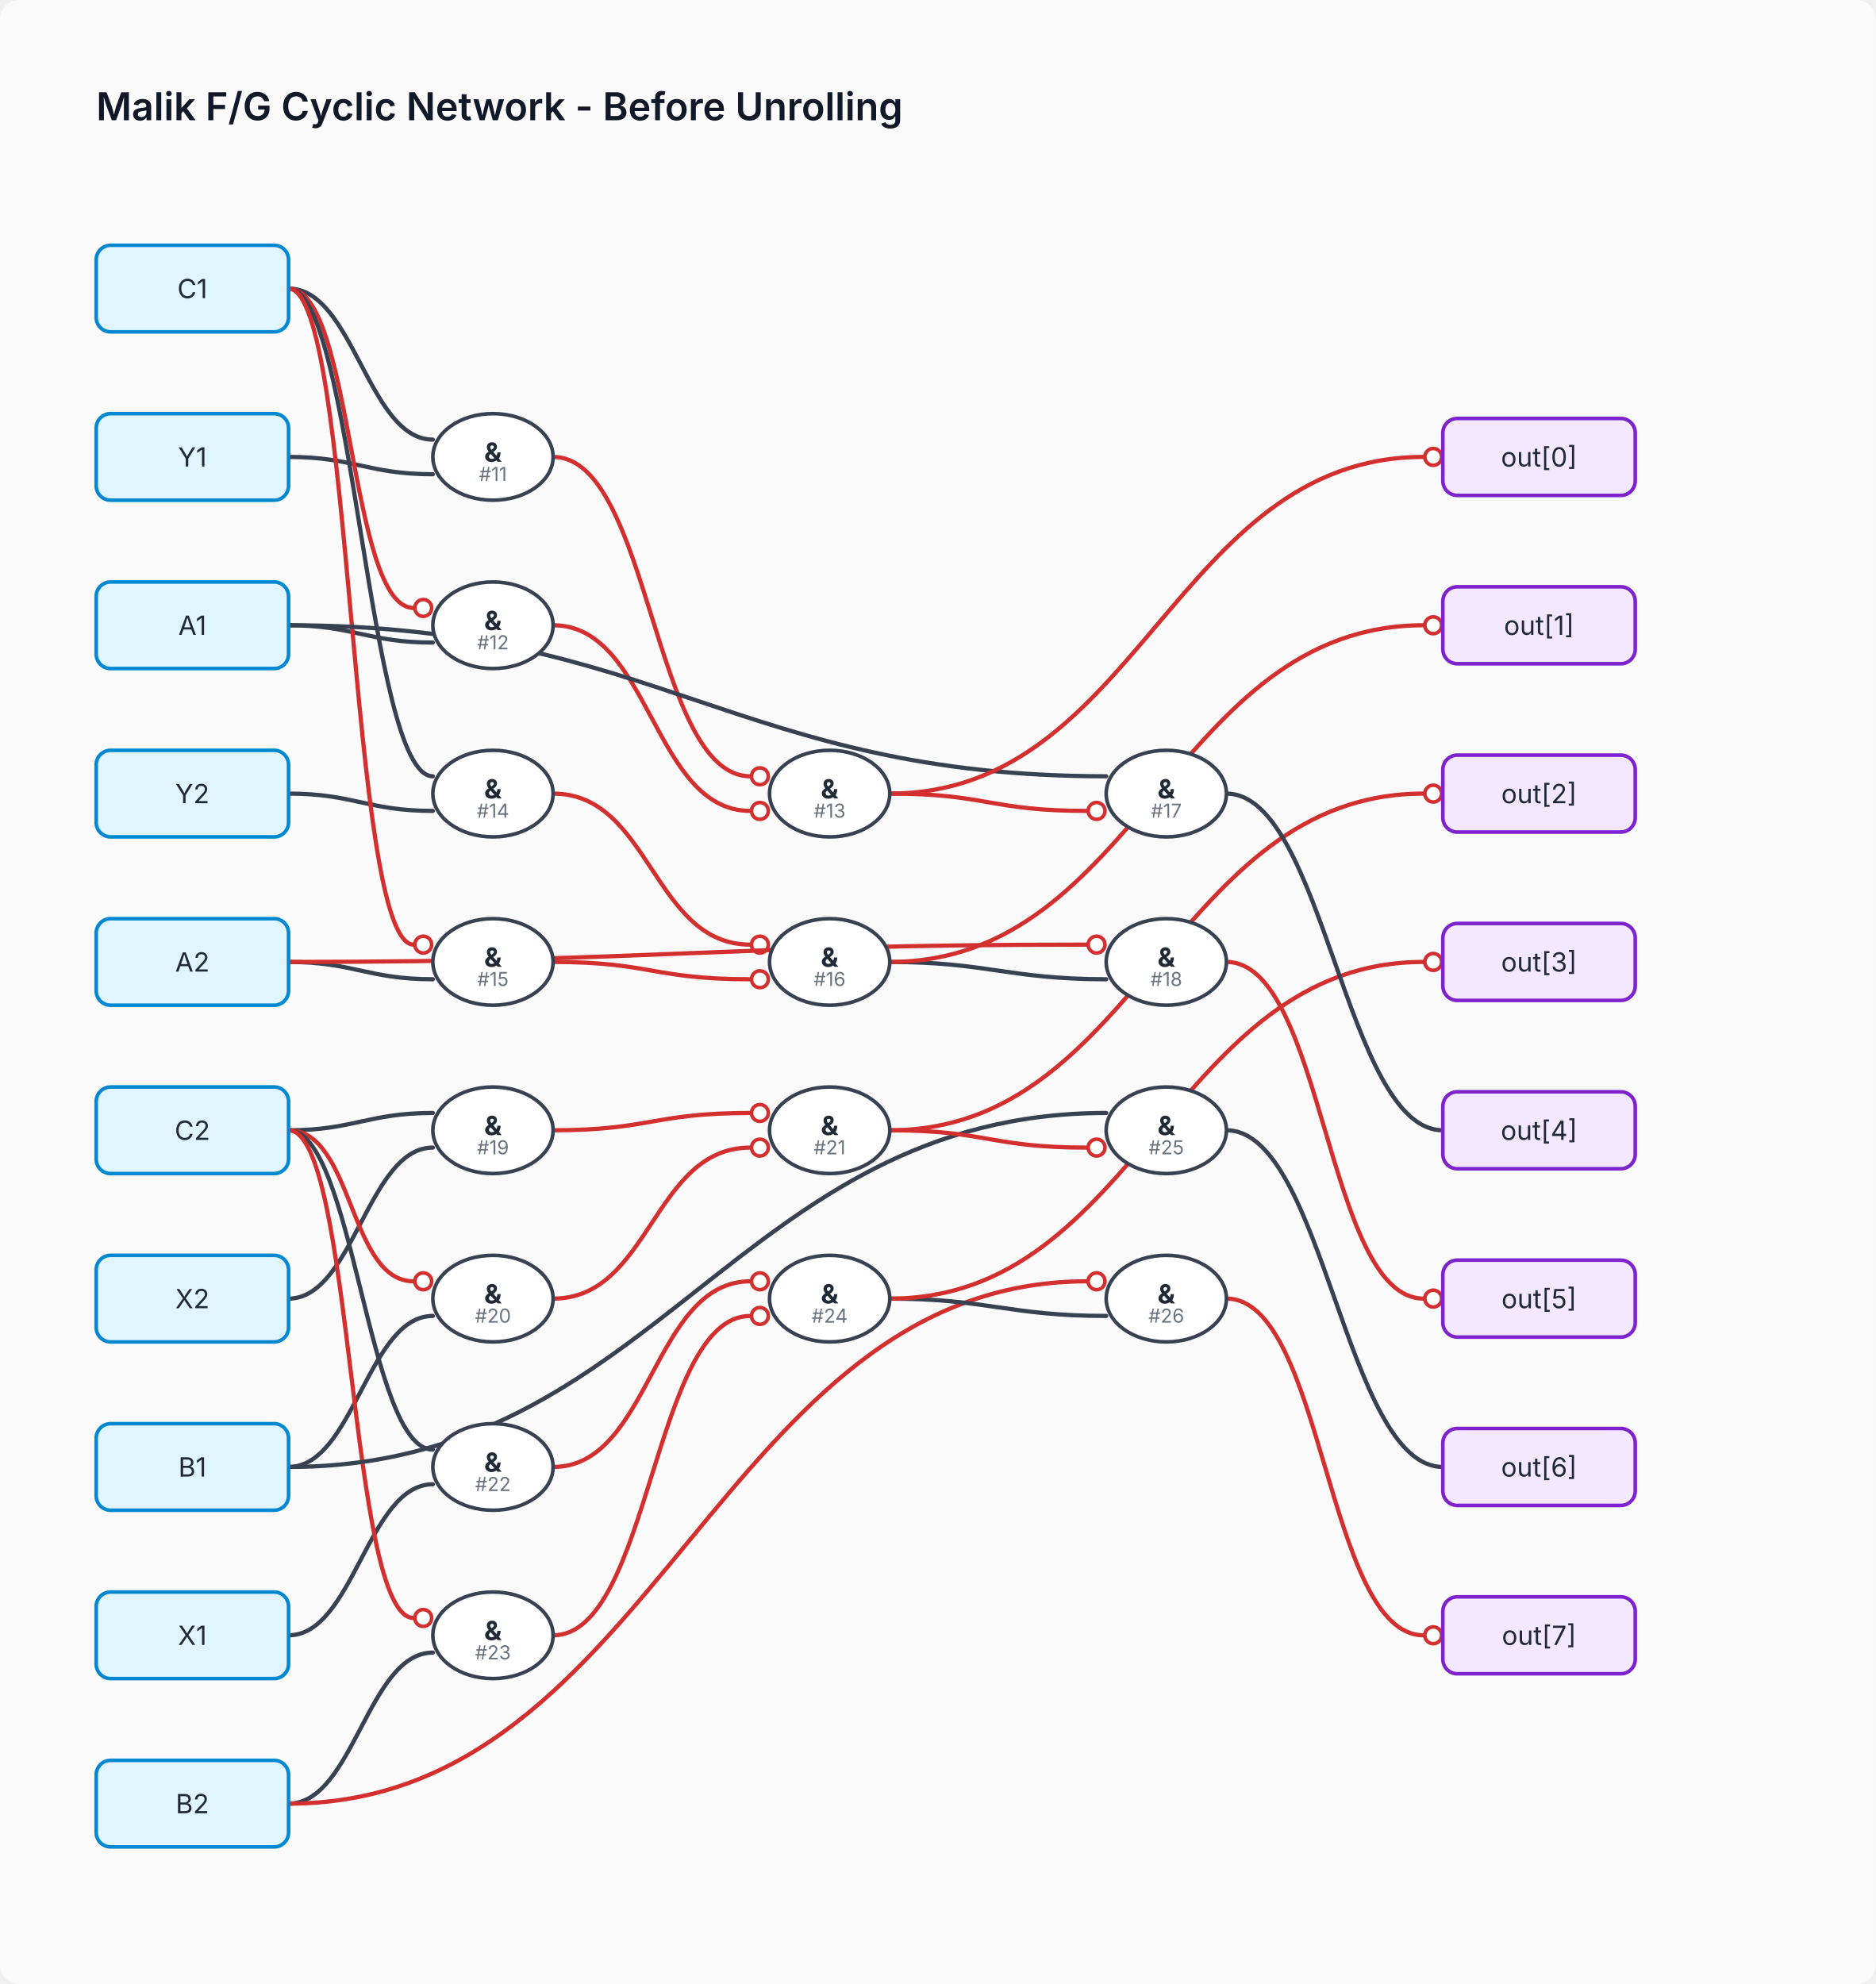
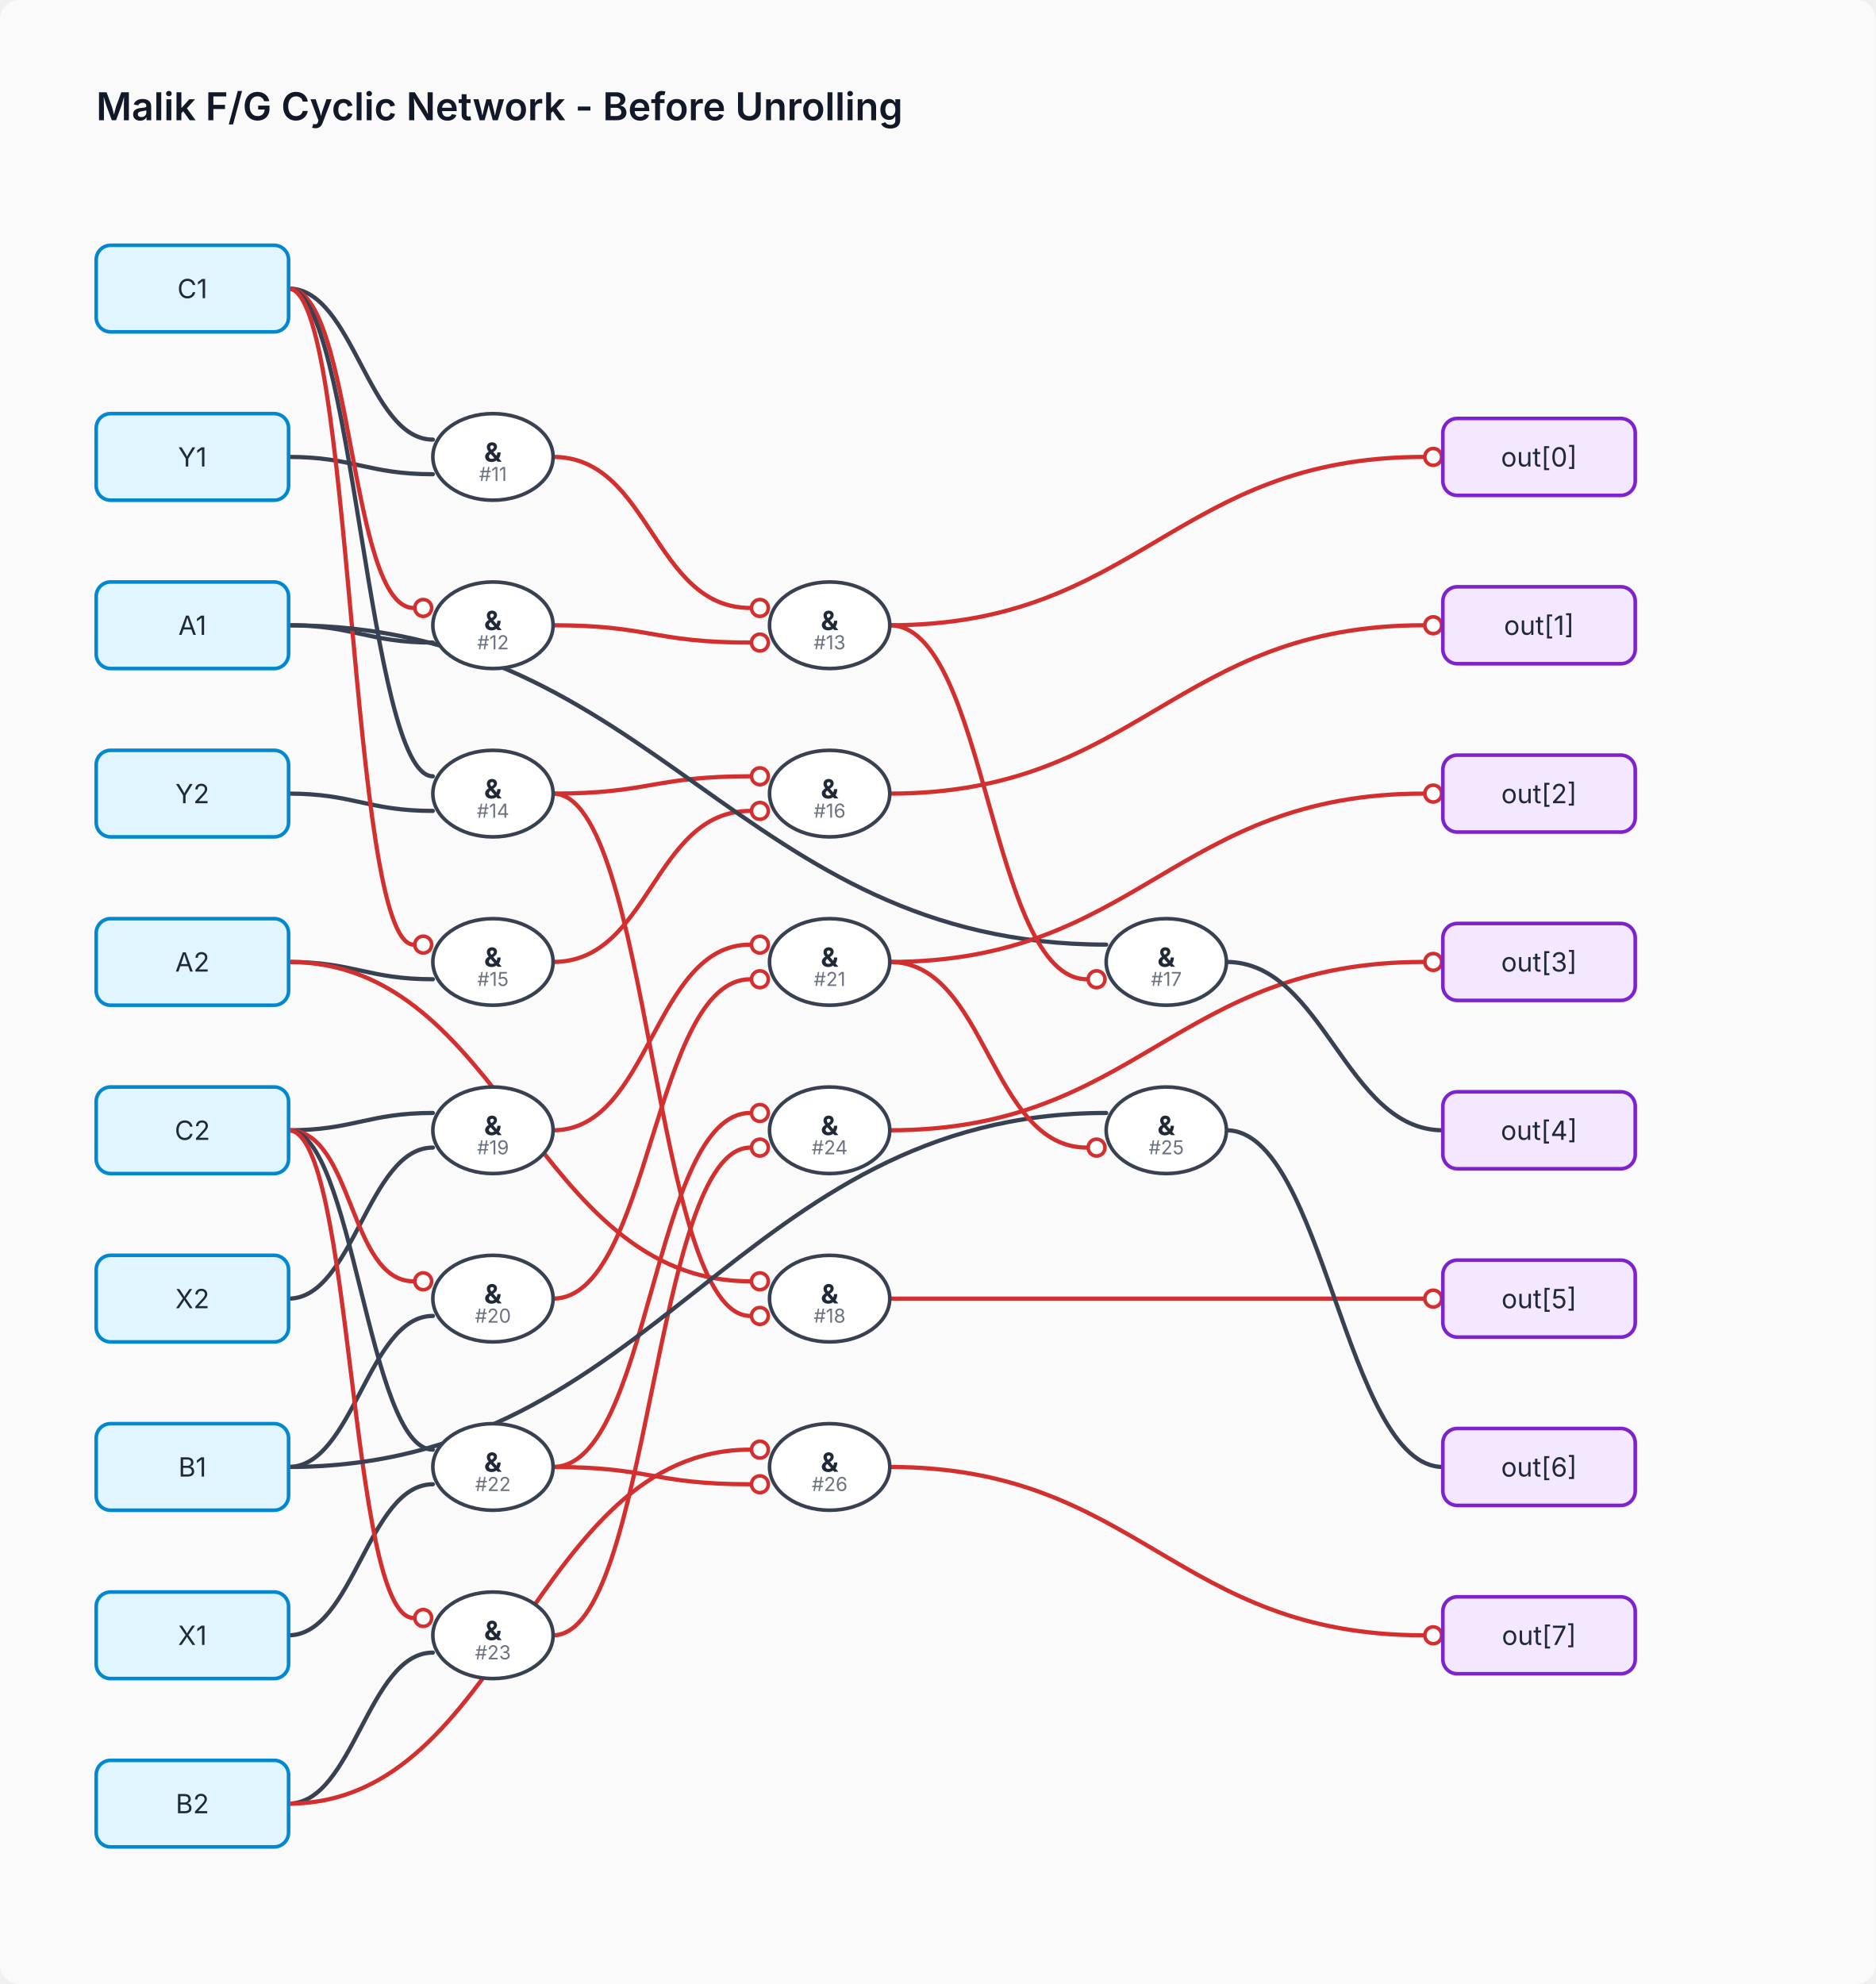
<svg xmlns="http://www.w3.org/2000/svg" viewBox="0 0 780 825" width="780" height="825">
  <defs>
    <style>
      .title { font-family: system-ui, -apple-system, sans-serif; font-size: 16px; font-weight: 600; fill: #111827; }
      .lbl { font-family: system-ui, -apple-system, sans-serif; font-size: 11px; fill: #1f2937; dominant-baseline: central; text-anchor: middle; }
      .sublbl { font-family: system-ui, -apple-system, sans-serif; font-size: 8px; fill: #6b7280; text-anchor: middle; }
      .gate-and { fill: #ffffff; stroke: #374151; stroke-width: 1.5; }
      .gate-in { fill: #e1f5fe; stroke: #0288d1; stroke-width: 1.5; rx: 6px; }
      .gate-const { fill: #eeeeee; stroke: #757575; stroke-width: 1.5; }
      .gate-out { fill: #f3e8ff; stroke: #7e22ce; stroke-width: 1.5; rx: 6px; }
      .wire { fill: none; stroke: #374151; stroke-width: 1.75; stroke-linecap: round; }
      .wire-inv { fill: none; stroke: #d32f2f; stroke-width: 1.75; stroke-linecap: round; }
      .bubble { fill: #ffffff; stroke: #d32f2f; stroke-width: 1.5; }
    </style>
  </defs>
  <rect width="100%" height="100%" fill="#fafafa" rx="8" />
  <text x="40" y="50" class="title">Malik F/G Cyclic Network - Before Unrolling</text>
  <path d="M 120 120 C 147 120, 153 182.8, 180 182.8" class="wire" />
  <path d="M 120 190 C 147 190, 153 197.2, 180 197.2" class="wire" />
  <path d="M 120 120 C 147 120, 145 252.8, 172 252.8" class="wire-inv" />
  <circle cx="176" cy="252.8" r="3.5" class="bubble" />
  <path d="M 120 260 C 147 260, 153 267.2, 180 267.2" class="wire" />
-   <path d="M 230 190 C 270.5 190, 271.5 322.8, 312 322.8" class="wire-inv" />
-   <circle cx="316" cy="322.8" r="3.5" class="bubble" />
-   <path d="M 230 260 C 270.5 260, 271.5 337.2, 312 337.2" class="wire-inv" />
-   <circle cx="316" cy="337.2" r="3.5" class="bubble" />
+   <path d="M 230 190 C 270.5 190, 271.5 252.8, 312 252.8" class="wire-inv" />
+   <circle cx="316" cy="252.8" r="3.5" class="bubble" />
+   <path d="M 230 260 C 270.5 260, 271.5 267.2, 312 267.2" class="wire-inv" />
+   <circle cx="316" cy="267.2" r="3.5" class="bubble" />
  <path d="M 120 120 C 147 120, 153 322.8, 180 322.8" class="wire" />
  <path d="M 120 330 C 147 330, 153 337.2, 180 337.2" class="wire" />
  <path d="M 120 120 C 147 120, 145 392.8, 172 392.8" class="wire-inv" />
  <circle cx="176" cy="392.8" r="3.5" class="bubble" />
  <path d="M 120 400 C 147 400, 153 407.2, 180 407.2" class="wire" />
-   <path d="M 230 330 C 270.5 330, 271.5 392.8, 312 392.8" class="wire-inv" />
-   <circle cx="316" cy="392.8" r="3.5" class="bubble" />
-   <path d="M 230 400 C 270.5 400, 271.5 407.2, 312 407.2" class="wire-inv" />
-   <circle cx="316" cy="407.2" r="3.5" class="bubble" />
+   <path d="M 230 330 C 270.5 330, 271.5 322.8, 312 322.8" class="wire-inv" />
+   <circle cx="316" cy="322.8" r="3.5" class="bubble" />
+   <path d="M 230 400 C 270.5 400, 271.5 337.2, 312 337.2" class="wire-inv" />
+   <circle cx="316" cy="337.2" r="3.5" class="bubble" />
  <path d="M 120 470 C 147 470, 153 462.8, 180 462.8" class="wire" />
  <path d="M 120 540 C 147 540, 153 477.2, 180 477.2" class="wire" />
  <path d="M 120 470 C 147 470, 145 532.8, 172 532.8" class="wire-inv" />
  <circle cx="176" cy="532.8" r="3.5" class="bubble" />
  <path d="M 120 610 C 147 610, 153 547.2, 180 547.2" class="wire" />
-   <path d="M 230 470 C 270.5 470, 271.5 462.8, 312 462.8" class="wire-inv" />
-   <circle cx="316" cy="462.8" r="3.5" class="bubble" />
-   <path d="M 230 540 C 270.5 540, 271.5 477.2, 312 477.2" class="wire-inv" />
-   <circle cx="316" cy="477.2" r="3.5" class="bubble" />
+   <path d="M 230 470 C 270.5 470, 271.5 392.8, 312 392.8" class="wire-inv" />
+   <circle cx="316" cy="392.8" r="3.5" class="bubble" />
+   <path d="M 230 540 C 270.5 540, 271.5 407.2, 312 407.2" class="wire-inv" />
+   <circle cx="316" cy="407.2" r="3.5" class="bubble" />
  <path d="M 120 470 C 147 470, 153 602.8, 180 602.8" class="wire" />
  <path d="M 120 680 C 147 680, 153 617.2, 180 617.2" class="wire" />
  <path d="M 120 470 C 147 470, 145 672.8, 172 672.8" class="wire-inv" />
  <circle cx="176" cy="672.8" r="3.5" class="bubble" />
  <path d="M 120 750 C 147 750, 153 687.2, 180 687.2" class="wire" />
-   <path d="M 230 610 C 270.5 610, 271.5 532.8, 312 532.8" class="wire-inv" />
+   <path d="M 230 610 C 270.5 610, 271.5 462.8, 312 462.8" class="wire-inv" />
+   <circle cx="316" cy="462.8" r="3.5" class="bubble" />
+   <path d="M 230 680 C 270.5 680, 271.5 477.2, 312 477.2" class="wire-inv" />
+   <circle cx="316" cy="477.2" r="3.5" class="bubble" />
+   <path d="M 120 260 C 273 260, 307 392.8, 460 392.8" class="wire" />
+   <path d="M 370 260 C 410.5 260, 411.5 407.2, 452 407.2" class="wire-inv" />
+   <circle cx="456" cy="407.2" r="3.5" class="bubble" />
+   <path d="M 120 400 C 210 400, 222 532.8, 312 532.8" class="wire-inv" />
  <circle cx="316" cy="532.8" r="3.5" class="bubble" />
-   <path d="M 230 680 C 270.5 680, 271.5 547.2, 312 547.2" class="wire-inv" />
+   <path d="M 230 330 C 270.5 330, 271.5 547.2, 312 547.2" class="wire-inv" />
  <circle cx="316" cy="547.2" r="3.5" class="bubble" />
-   <path d="M 120 260 C 273 260, 307 322.8, 460 322.8" class="wire" />
-   <path d="M 370 330 C 410.5 330, 411.5 337.2, 452 337.2" class="wire-inv" />
-   <circle cx="456" cy="337.2" r="3.5" class="bubble" />
-   <path d="M 120 400 C 273 400, 299 392.8, 452 392.8" class="wire-inv" />
-   <circle cx="456" cy="392.8" r="3.5" class="bubble" />
-   <path d="M 370 400 C 410.5 400, 419.5 407.2, 460 407.2" class="wire" />
  <path d="M 120 610 C 273 610, 307 462.8, 460 462.8" class="wire" />
-   <path d="M 370 470 C 410.5 470, 411.5 477.2, 452 477.2" class="wire-inv" />
+   <path d="M 370 400 C 410.5 400, 411.5 477.2, 452 477.2" class="wire-inv" />
  <circle cx="456" cy="477.2" r="3.5" class="bubble" />
-   <path d="M 120 750 C 273 750, 299 532.8, 452 532.8" class="wire-inv" />
-   <circle cx="456" cy="532.8" r="3.5" class="bubble" />
-   <path d="M 370 540 C 410.5 540, 419.5 547.2, 460 547.2" class="wire" />
-   <path d="M 370 330 C 473.5 330, 488.5 190, 592 190" class="wire-inv" />
+   <path d="M 120 750 C 210 750, 222 602.8, 312 602.8" class="wire-inv" />
+   <circle cx="316" cy="602.8" r="3.5" class="bubble" />
+   <path d="M 230 610 C 270.5 610, 271.5 617.2, 312 617.2" class="wire-inv" />
+   <circle cx="316" cy="617.2" r="3.5" class="bubble" />
+   <path d="M 370 260 C 473.5 260, 488.5 190, 592 190" class="wire-inv" />
  <circle cx="596" cy="190" r="3.5" class="bubble" />
-   <path d="M 370 400 C 473.5 400, 488.5 260, 592 260" class="wire-inv" />
+   <path d="M 370 330 C 473.5 330, 488.5 260, 592 260" class="wire-inv" />
  <circle cx="596" cy="260" r="3.5" class="bubble" />
-   <path d="M 370 470 C 473.5 470, 488.5 330, 592 330" class="wire-inv" />
+   <path d="M 370 400 C 473.5 400, 488.5 330, 592 330" class="wire-inv" />
  <circle cx="596" cy="330" r="3.5" class="bubble" />
-   <path d="M 370 540 C 473.5 540, 488.5 400, 592 400" class="wire-inv" />
+   <path d="M 370 470 C 473.5 470, 488.5 400, 592 400" class="wire-inv" />
  <circle cx="596" cy="400" r="3.5" class="bubble" />
-   <path d="M 510 330 C 550.5 330, 559.5 470, 600 470" class="wire" />
-   <path d="M 510 400 C 550.5 400, 551.5 540, 592 540" class="wire-inv" />
+   <path d="M 510 400 C 550.5 400, 559.5 470, 600 470" class="wire" />
+   <path d="M 370 540 C 473.5 540, 488.5 540, 592 540" class="wire-inv" />
  <circle cx="596" cy="540" r="3.5" class="bubble" />
  <path d="M 510 470 C 550.5 470, 559.5 610, 600 610" class="wire" />
-   <path d="M 510 540 C 550.5 540, 551.5 680, 592 680" class="wire-inv" />
+   <path d="M 370 610 C 473.5 610, 488.5 680, 592 680" class="wire-inv" />
  <circle cx="596" cy="680" r="3.5" class="bubble" />
  <rect x="40" y="102" width="80" height="36" class="gate-in" />
  <text x="80" y="120" class="lbl">C1</text>
  <rect x="40" y="172" width="80" height="36" class="gate-in" />
  <text x="80" y="190" class="lbl">Y1</text>
  <ellipse cx="205" cy="190" rx="25" ry="18" class="gate-and" />
  <text x="205" y="188" class="lbl" font-weight="bold">&amp;</text>
  <text x="205" y="200" class="sublbl">#11</text>
  <rect x="40" y="242" width="80" height="36" class="gate-in" />
  <text x="80" y="260" class="lbl">A1</text>
  <ellipse cx="205" cy="260" rx="25" ry="18" class="gate-and" />
  <text x="205" y="258" class="lbl" font-weight="bold">&amp;</text>
  <text x="205" y="270" class="sublbl">#12</text>
-   <ellipse cx="345" cy="330" rx="25" ry="18" class="gate-and" />
-   <text x="345" y="328" class="lbl" font-weight="bold">&amp;</text>
-   <text x="345" y="340" class="sublbl">#13</text>
+   <ellipse cx="345" cy="260" rx="25" ry="18" class="gate-and" />
+   <text x="345" y="258" class="lbl" font-weight="bold">&amp;</text>
+   <text x="345" y="270" class="sublbl">#13</text>
  <rect x="40" y="312" width="80" height="36" class="gate-in" />
  <text x="80" y="330" class="lbl">Y2</text>
  <ellipse cx="205" cy="330" rx="25" ry="18" class="gate-and" />
  <text x="205" y="328" class="lbl" font-weight="bold">&amp;</text>
  <text x="205" y="340" class="sublbl">#14</text>
  <rect x="40" y="382" width="80" height="36" class="gate-in" />
  <text x="80" y="400" class="lbl">A2</text>
  <ellipse cx="205" cy="400" rx="25" ry="18" class="gate-and" />
  <text x="205" y="398" class="lbl" font-weight="bold">&amp;</text>
  <text x="205" y="410" class="sublbl">#15</text>
-   <ellipse cx="345" cy="400" rx="25" ry="18" class="gate-and" />
-   <text x="345" y="398" class="lbl" font-weight="bold">&amp;</text>
-   <text x="345" y="410" class="sublbl">#16</text>
+   <ellipse cx="345" cy="330" rx="25" ry="18" class="gate-and" />
+   <text x="345" y="328" class="lbl" font-weight="bold">&amp;</text>
+   <text x="345" y="340" class="sublbl">#16</text>
  <rect x="40" y="452" width="80" height="36" class="gate-in" />
  <text x="80" y="470" class="lbl">C2</text>
  <rect x="40" y="522" width="80" height="36" class="gate-in" />
  <text x="80" y="540" class="lbl">X2</text>
  <ellipse cx="205" cy="470" rx="25" ry="18" class="gate-and" />
  <text x="205" y="468" class="lbl" font-weight="bold">&amp;</text>
  <text x="205" y="480" class="sublbl">#19</text>
  <rect x="40" y="592" width="80" height="36" class="gate-in" />
  <text x="80" y="610" class="lbl">B1</text>
  <ellipse cx="205" cy="540" rx="25" ry="18" class="gate-and" />
  <text x="205" y="538" class="lbl" font-weight="bold">&amp;</text>
  <text x="205" y="550" class="sublbl">#20</text>
-   <ellipse cx="345" cy="470" rx="25" ry="18" class="gate-and" />
-   <text x="345" y="468" class="lbl" font-weight="bold">&amp;</text>
-   <text x="345" y="480" class="sublbl">#21</text>
+   <ellipse cx="345" cy="400" rx="25" ry="18" class="gate-and" />
+   <text x="345" y="398" class="lbl" font-weight="bold">&amp;</text>
+   <text x="345" y="410" class="sublbl">#21</text>
  <rect x="40" y="662" width="80" height="36" class="gate-in" />
  <text x="80" y="680" class="lbl">X1</text>
  <ellipse cx="205" cy="610" rx="25" ry="18" class="gate-and" />
  <text x="205" y="608" class="lbl" font-weight="bold">&amp;</text>
  <text x="205" y="620" class="sublbl">#22</text>
  <rect x="40" y="732" width="80" height="36" class="gate-in" />
  <text x="80" y="750" class="lbl">B2</text>
  <ellipse cx="205" cy="680" rx="25" ry="18" class="gate-and" />
  <text x="205" y="678" class="lbl" font-weight="bold">&amp;</text>
  <text x="205" y="690" class="sublbl">#23</text>
+   <ellipse cx="345" cy="470" rx="25" ry="18" class="gate-and" />
+   <text x="345" y="468" class="lbl" font-weight="bold">&amp;</text>
+   <text x="345" y="480" class="sublbl">#24</text>
+   <ellipse cx="485" cy="400" rx="25" ry="18" class="gate-and" />
+   <text x="485" y="398" class="lbl" font-weight="bold">&amp;</text>
+   <text x="485" y="410" class="sublbl">#17</text>
  <ellipse cx="345" cy="540" rx="25" ry="18" class="gate-and" />
  <text x="345" y="538" class="lbl" font-weight="bold">&amp;</text>
-   <text x="345" y="550" class="sublbl">#24</text>
-   <ellipse cx="485" cy="330" rx="25" ry="18" class="gate-and" />
-   <text x="485" y="328" class="lbl" font-weight="bold">&amp;</text>
-   <text x="485" y="340" class="sublbl">#17</text>
-   <ellipse cx="485" cy="400" rx="25" ry="18" class="gate-and" />
-   <text x="485" y="398" class="lbl" font-weight="bold">&amp;</text>
-   <text x="485" y="410" class="sublbl">#18</text>
+   <text x="345" y="550" class="sublbl">#18</text>
  <ellipse cx="485" cy="470" rx="25" ry="18" class="gate-and" />
  <text x="485" y="468" class="lbl" font-weight="bold">&amp;</text>
  <text x="485" y="480" class="sublbl">#25</text>
-   <ellipse cx="485" cy="540" rx="25" ry="18" class="gate-and" />
-   <text x="485" y="538" class="lbl" font-weight="bold">&amp;</text>
-   <text x="485" y="550" class="sublbl">#26</text>
+   <ellipse cx="345" cy="610" rx="25" ry="18" class="gate-and" />
+   <text x="345" y="608" class="lbl" font-weight="bold">&amp;</text>
+   <text x="345" y="620" class="sublbl">#26</text>
  <rect x="600" y="174" width="80" height="32" class="gate-out" />
  <text x="640" y="190" class="lbl">out[0]</text>
  <rect x="600" y="244" width="80" height="32" class="gate-out" />
  <text x="640" y="260" class="lbl">out[1]</text>
  <rect x="600" y="314" width="80" height="32" class="gate-out" />
  <text x="640" y="330" class="lbl">out[2]</text>
  <rect x="600" y="384" width="80" height="32" class="gate-out" />
  <text x="640" y="400" class="lbl">out[3]</text>
  <rect x="600" y="454" width="80" height="32" class="gate-out" />
  <text x="640" y="470" class="lbl">out[4]</text>
  <rect x="600" y="524" width="80" height="32" class="gate-out" />
  <text x="640" y="540" class="lbl">out[5]</text>
  <rect x="600" y="594" width="80" height="32" class="gate-out" />
  <text x="640" y="610" class="lbl">out[6]</text>
  <rect x="600" y="664" width="80" height="32" class="gate-out" />
  <text x="640" y="680" class="lbl">out[7]</text>
</svg>
